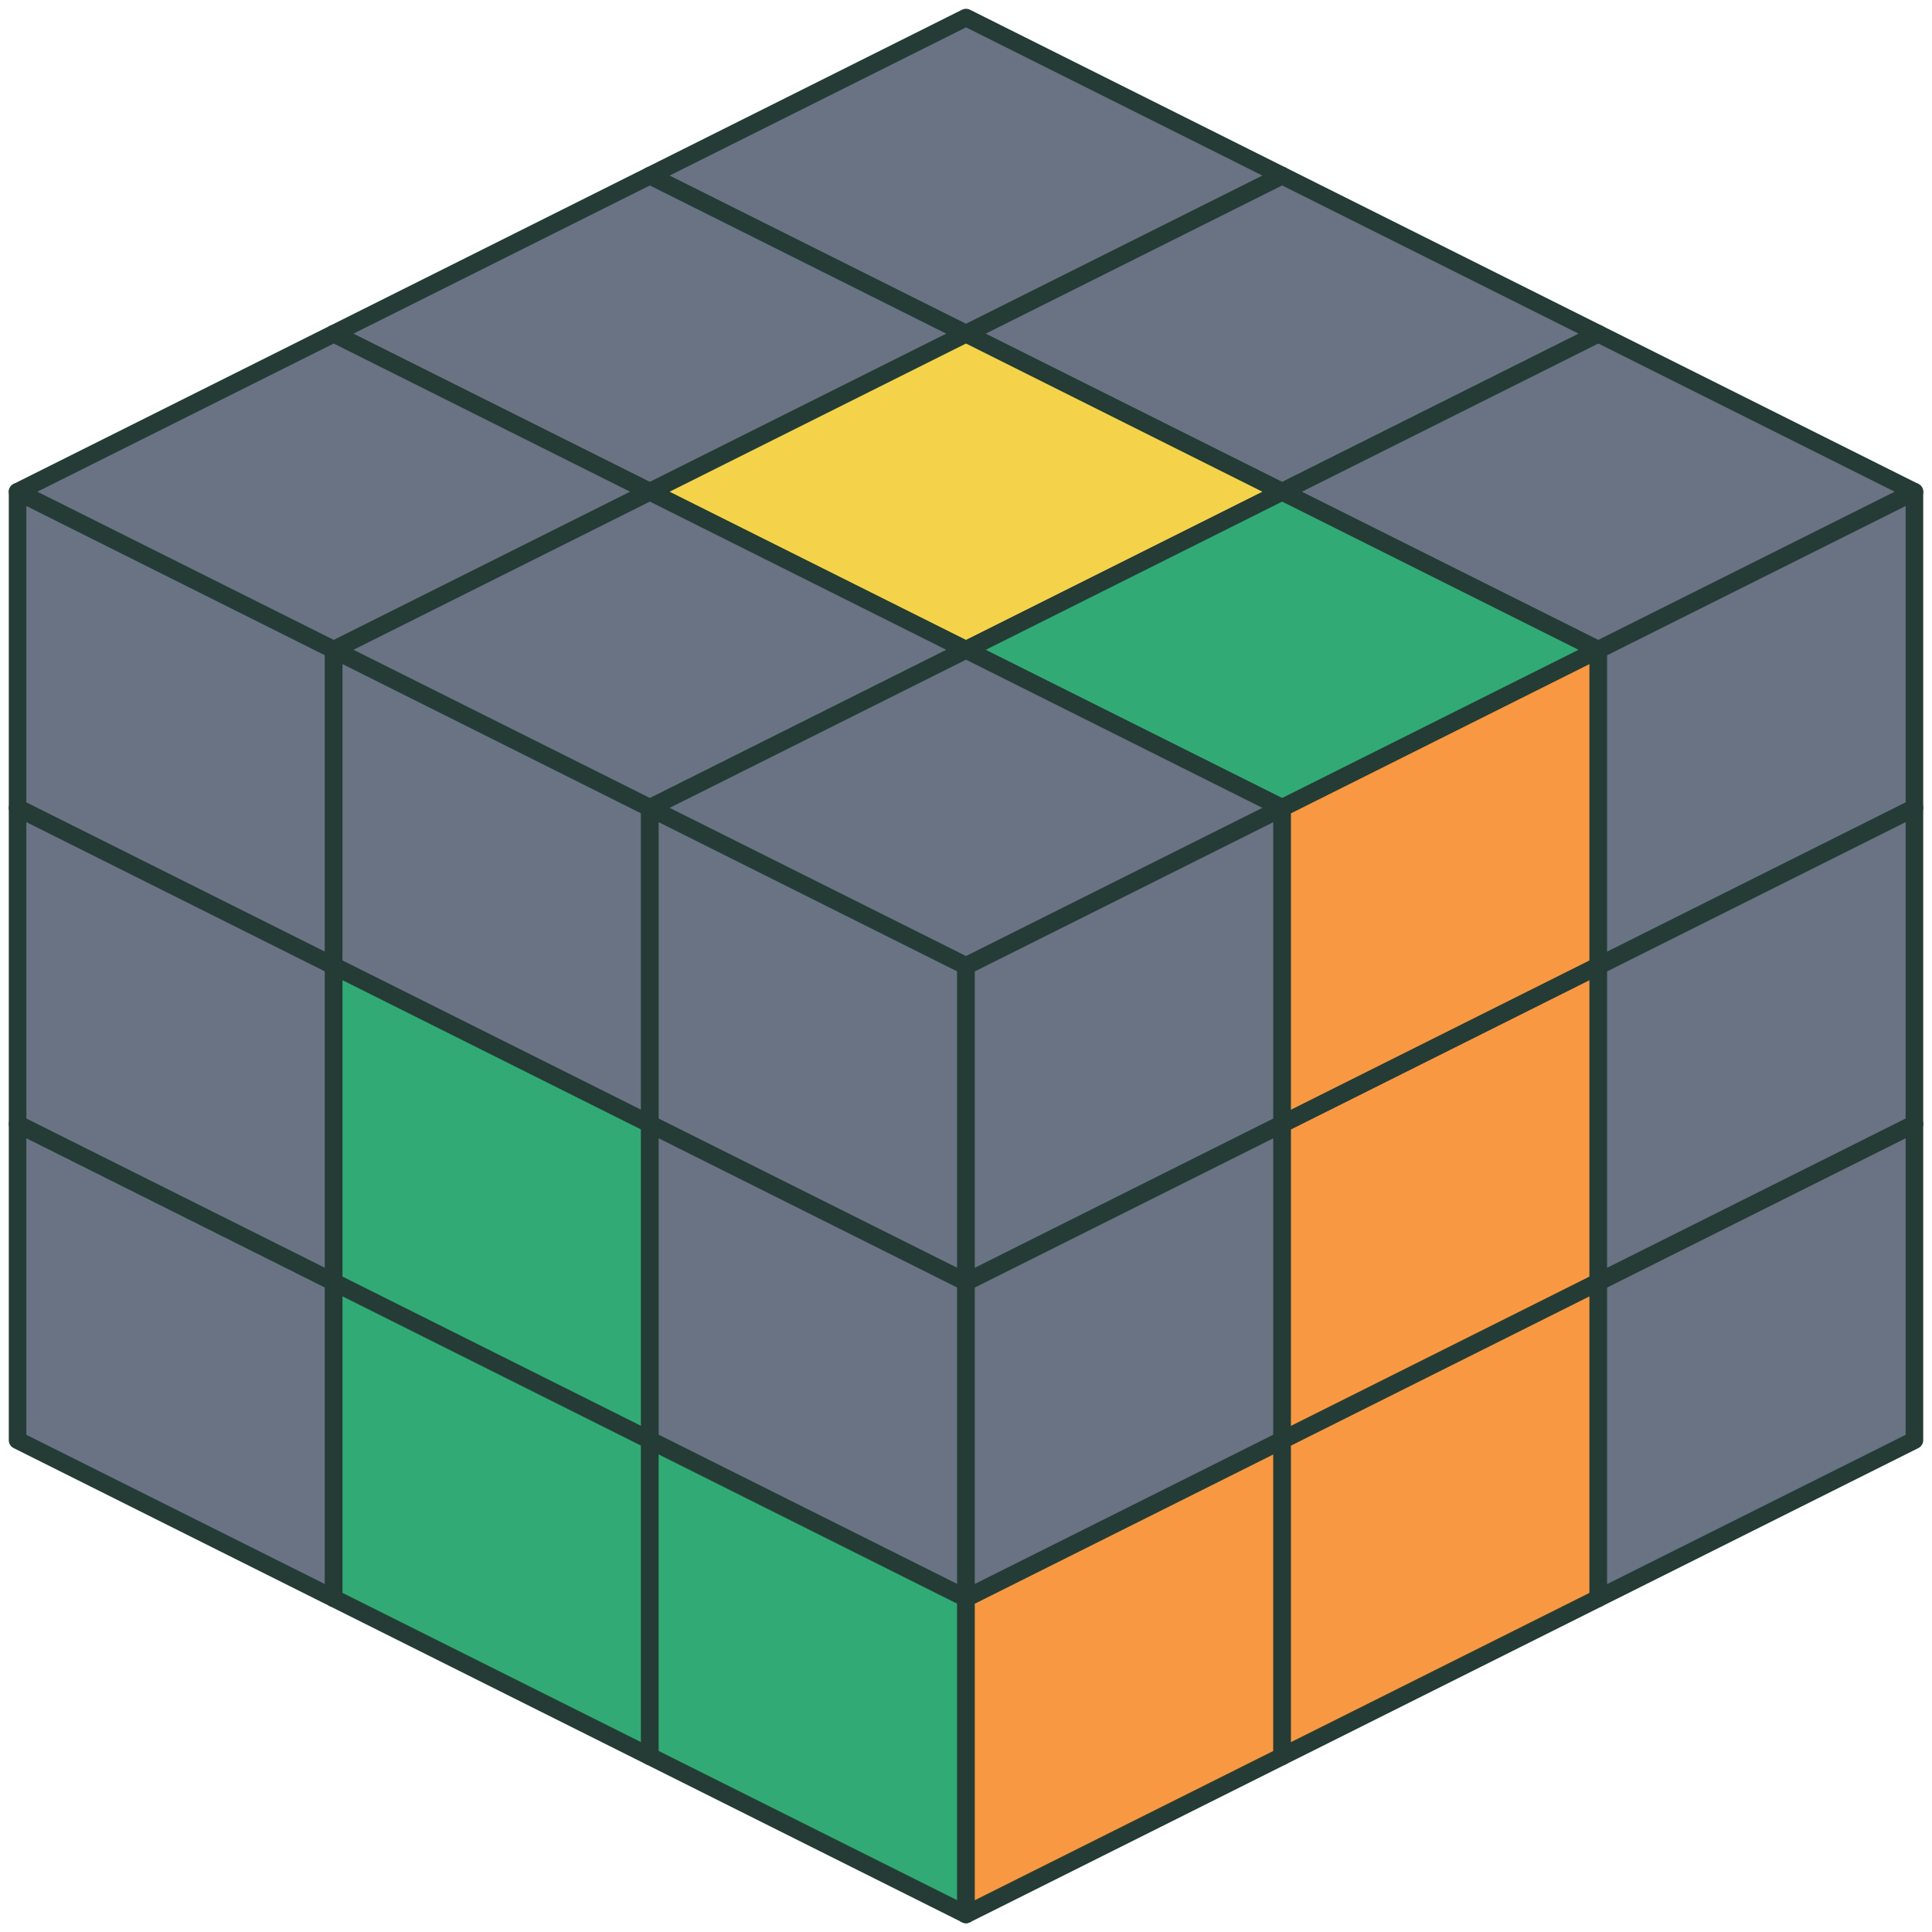
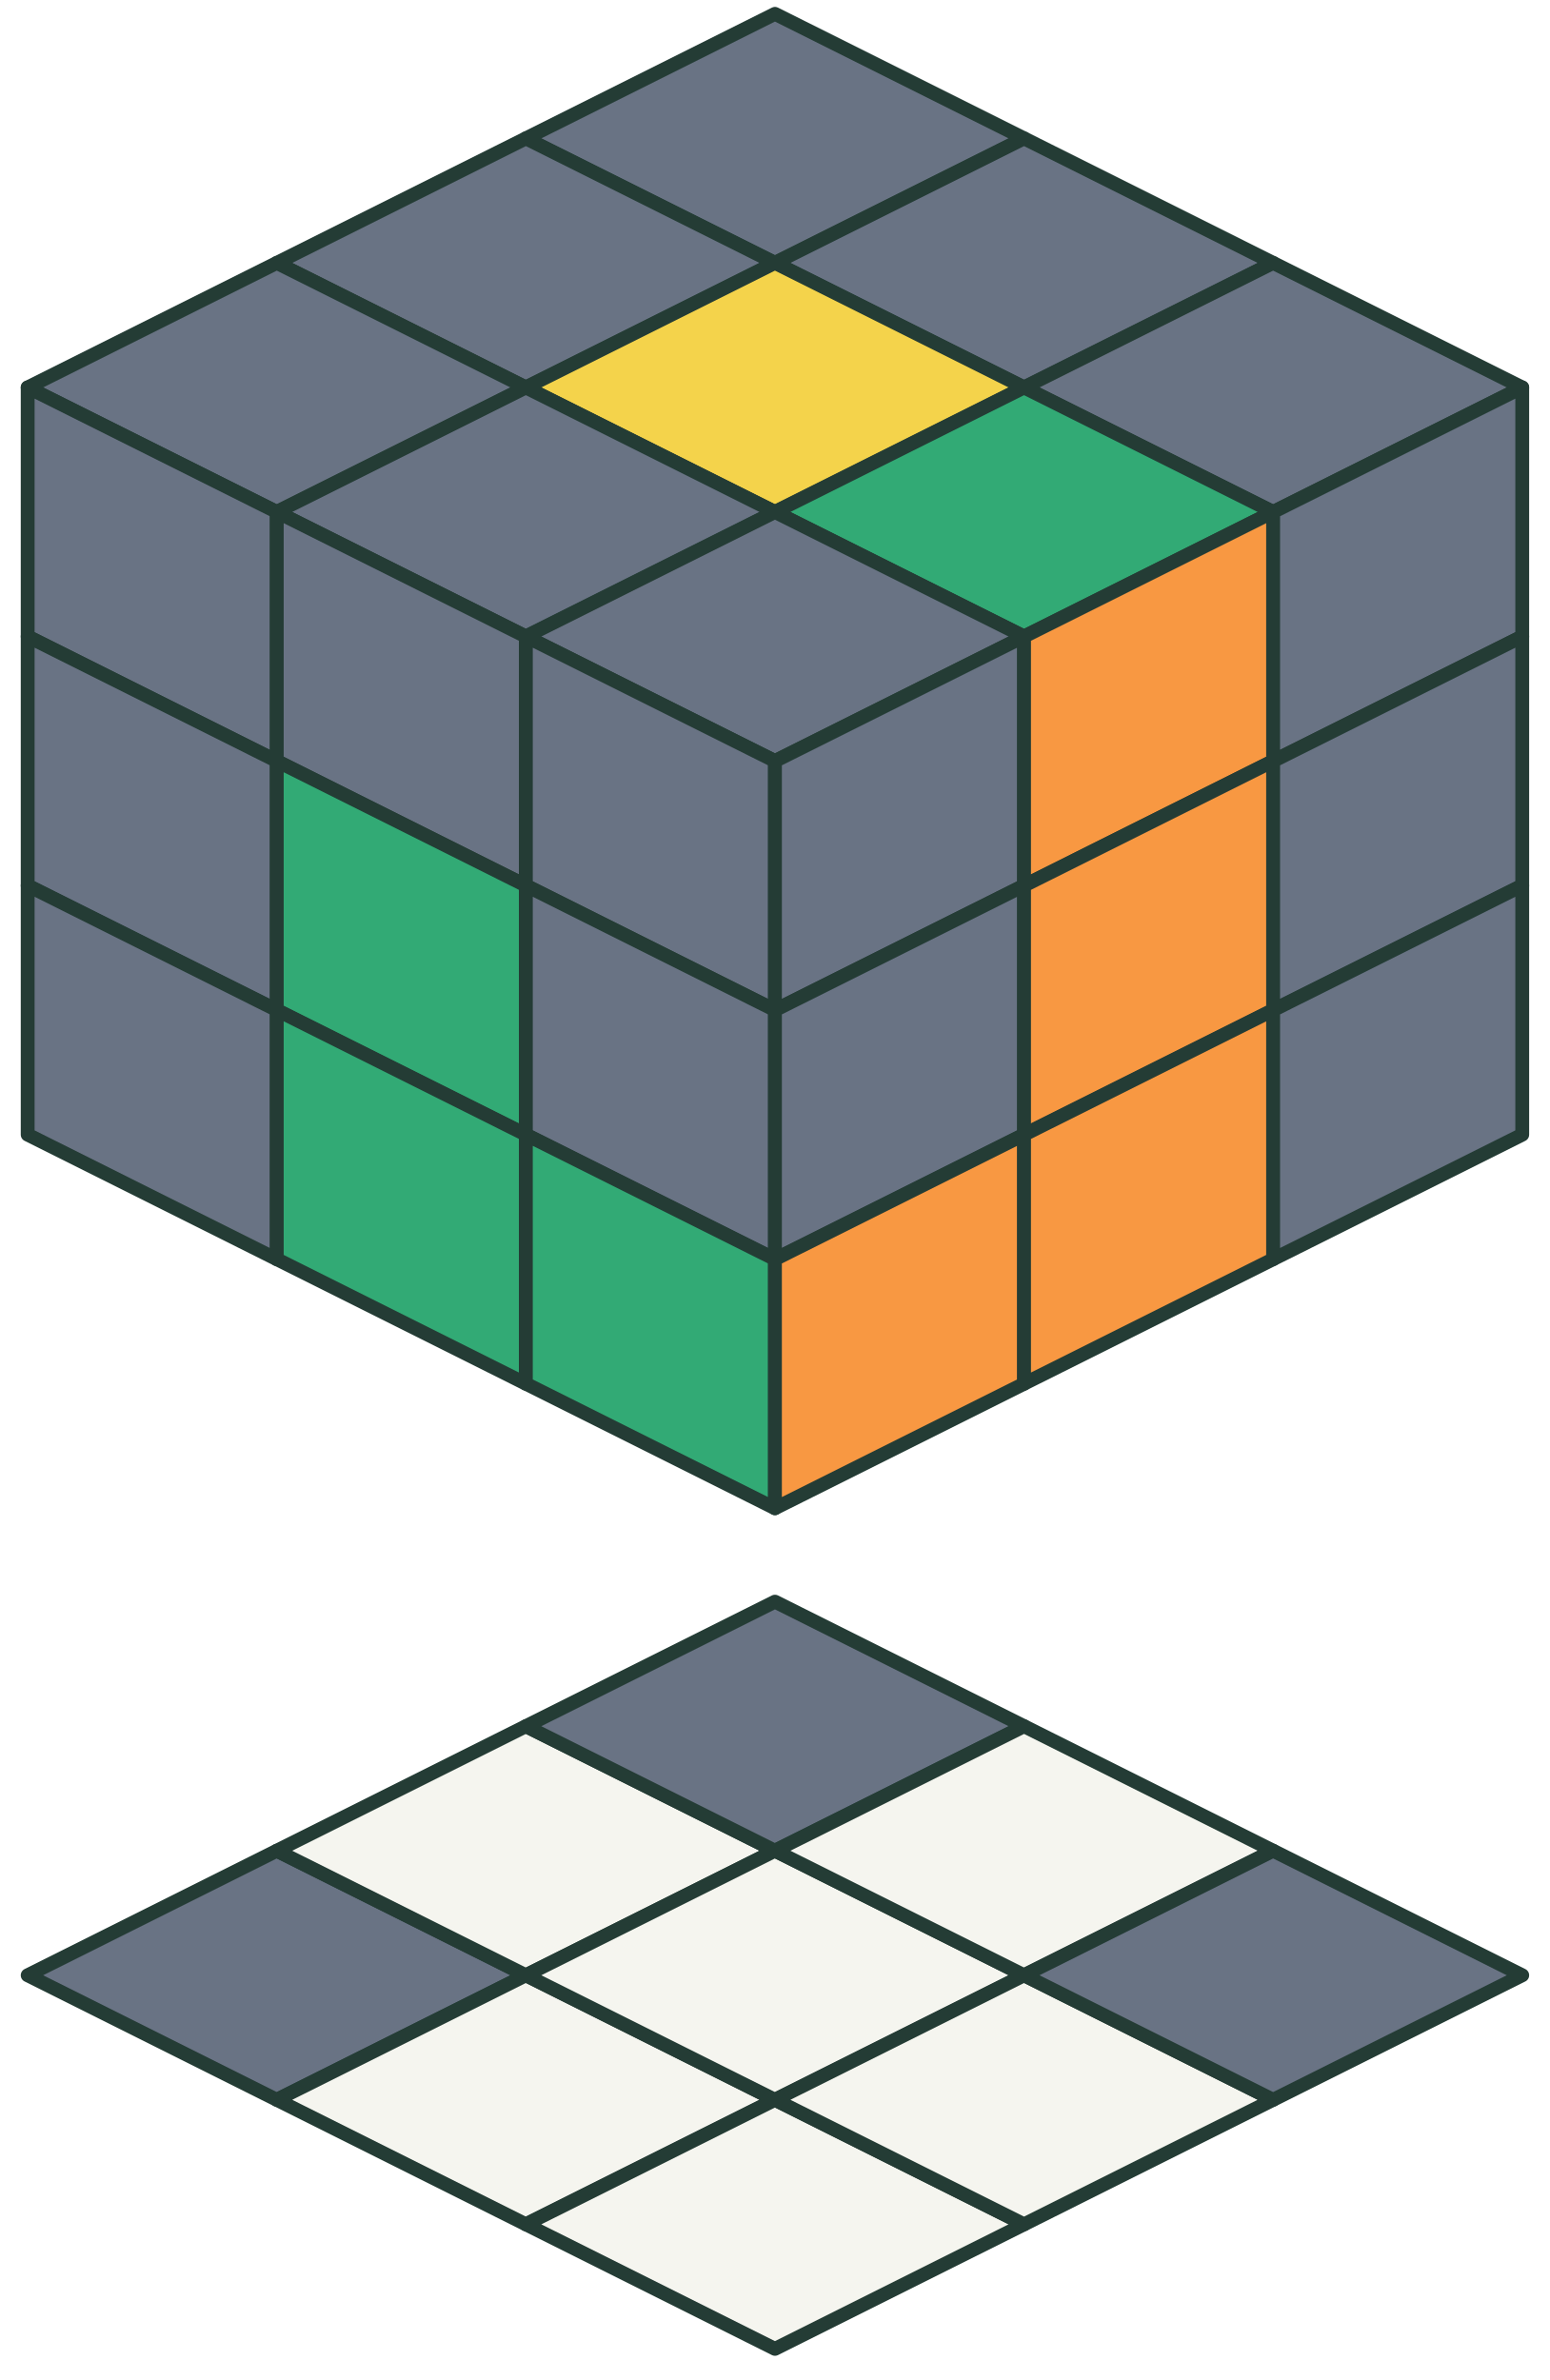
- <svg xmlns="http://www.w3.org/2000/svg" class="database-case-image" viewBox="0 0 110 110" role="img" aria-label="F2L 25 case">
-   <g>
+ <svg xmlns="http://www.w3.org/2000/svg" class="database-case-image database-case-image--mirrored" viewBox="-1 0 112 172" role="img" aria-label="F2L 25 case" aria-description="Floating mirrored faces reveal target F2L stickers hidden on the cube.">
+   <g data-mirrored-face="D">
+     <polygon data-facelet="27" points="1,142.75 19,151.75 37,142.75 19,133.75" fill="#697384" stroke="#243c35" stroke-width="1" stroke-linejoin="round" />
+     <polygon data-facelet="28" points="19,151.75 37,160.75 55,151.75 37,142.75" fill="#f5f5ef" stroke="#243c35" stroke-width="1" stroke-linejoin="round" />
+     <polygon data-facelet="29" points="37,160.75 55,169.75 73,160.75 55,151.75" fill="#f5f5ef" stroke="#243c35" stroke-width="1" stroke-linejoin="round" />
+     <polygon data-facelet="30" points="19,133.75 37,142.75 55,133.75 37,124.75" fill="#f5f5ef" stroke="#243c35" stroke-width="1" stroke-linejoin="round" />
+     <polygon data-facelet="31" points="37,142.75 55,151.75 73,142.75 55,133.75" fill="#f5f5ef" stroke="#243c35" stroke-width="1" stroke-linejoin="round" />
+     <polygon data-facelet="32" points="55,151.75 73,160.75 91,151.75 73,142.75" fill="#f5f5ef" stroke="#243c35" stroke-width="1" stroke-linejoin="round" />
+     <polygon data-facelet="33" points="37,124.75 55,133.75 73,124.75 55,115.75" fill="#697384" stroke="#243c35" stroke-width="1" stroke-linejoin="round" />
+     <polygon data-facelet="34" points="55,133.75 73,142.75 91,133.75 73,124.75" fill="#f5f5ef" stroke="#243c35" stroke-width="1" stroke-linejoin="round" />
+     <polygon data-facelet="35" points="73,142.75 91,151.75 109,142.75 91,133.75" fill="#697384" stroke="#243c35" stroke-width="1" stroke-linejoin="round" />
+   </g>
+   <g data-visible-face="U">
    <polygon data-facelet="0" points="55,1 73,10 55,19 37,10" fill="#697384" stroke="#243c35" stroke-width="1" stroke-linejoin="round" />
    <polygon data-facelet="1" points="73,10 91,19 73,28 55,19" fill="#697384" stroke="#243c35" stroke-width="1" stroke-linejoin="round" />
    <polygon data-facelet="2" points="91,19 109,28 91,37 73,28" fill="#697384" stroke="#243c35" stroke-width="1" stroke-linejoin="round" />
    <polygon data-facelet="3" points="37,10 55,19 37,28 19,19" fill="#697384" stroke="#243c35" stroke-width="1" stroke-linejoin="round" />
    <polygon data-facelet="4" points="55,19 73,28 55,37 37,28" fill="#f4d34b" stroke="#243c35" stroke-width="1" stroke-linejoin="round" />
    <polygon data-facelet="5" points="73,28 91,37 73,46 55,37" fill="#32aa75" stroke="#243c35" stroke-width="1" stroke-linejoin="round" />
    <polygon data-facelet="6" points="19,19 37,28 19,37 1,28" fill="#697384" stroke="#243c35" stroke-width="1" stroke-linejoin="round" />
    <polygon data-facelet="7" points="37,28 55,37 37,46 19,37" fill="#697384" stroke="#243c35" stroke-width="1" stroke-linejoin="round" />
    <polygon data-facelet="8" points="55,37 73,46 55,55 37,46" fill="#697384" stroke="#243c35" stroke-width="1" stroke-linejoin="round" />
  </g>
-   <g>
+   <g data-visible-face="F">
    <polygon data-facelet="18" points="1,28 19,37 19,55 1,46" fill="#697384" stroke="#243c35" stroke-width="1" stroke-linejoin="round" />
    <polygon data-facelet="19" points="19,37 37,46 37,64 19,55" fill="#697384" stroke="#243c35" stroke-width="1" stroke-linejoin="round" />
    <polygon data-facelet="20" points="37,46 55,55 55,73 37,64" fill="#697384" stroke="#243c35" stroke-width="1" stroke-linejoin="round" />
    <polygon data-facelet="21" points="1,46 19,55 19,73 1,64" fill="#697384" stroke="#243c35" stroke-width="1" stroke-linejoin="round" />
    <polygon data-facelet="22" points="19,55 37,64 37,82 19,73" fill="#32aa75" stroke="#243c35" stroke-width="1" stroke-linejoin="round" />
    <polygon data-facelet="23" points="37,64 55,73 55,91 37,82" fill="#697384" stroke="#243c35" stroke-width="1" stroke-linejoin="round" />
    <polygon data-facelet="24" points="1,64 19,73 19,91 1,82" fill="#697384" stroke="#243c35" stroke-width="1" stroke-linejoin="round" />
    <polygon data-facelet="25" points="19,73 37,82 37,100 19,91" fill="#32aa75" stroke="#243c35" stroke-width="1" stroke-linejoin="round" />
    <polygon data-facelet="26" points="37,82 55,91 55,109 37,100" fill="#32aa75" stroke="#243c35" stroke-width="1" stroke-linejoin="round" />
  </g>
-   <g>
+   <g data-visible-face="R">
    <polygon data-facelet="9" points="55,55 73,46 73,64 55,73" fill="#697384" stroke="#243c35" stroke-width="1" stroke-linejoin="round" />
    <polygon data-facelet="10" points="73,46 91,37 91,55 73,64" fill="#f89842" stroke="#243c35" stroke-width="1" stroke-linejoin="round" />
    <polygon data-facelet="11" points="91,37 109,28 109,46 91,55" fill="#697384" stroke="#243c35" stroke-width="1" stroke-linejoin="round" />
    <polygon data-facelet="12" points="55,73 73,64 73,82 55,91" fill="#697384" stroke="#243c35" stroke-width="1" stroke-linejoin="round" />
    <polygon data-facelet="13" points="73,64 91,55 91,73 73,82" fill="#f89842" stroke="#243c35" stroke-width="1" stroke-linejoin="round" />
    <polygon data-facelet="14" points="91,55 109,46 109,64 91,73" fill="#697384" stroke="#243c35" stroke-width="1" stroke-linejoin="round" />
    <polygon data-facelet="15" points="55,91 73,82 73,100 55,109" fill="#f89842" stroke="#243c35" stroke-width="1" stroke-linejoin="round" />
    <polygon data-facelet="16" points="73,82 91,73 91,91 73,100" fill="#f89842" stroke="#243c35" stroke-width="1" stroke-linejoin="round" />
    <polygon data-facelet="17" points="91,73 109,64 109,82 91,91" fill="#697384" stroke="#243c35" stroke-width="1" stroke-linejoin="round" />
  </g>
</svg>
